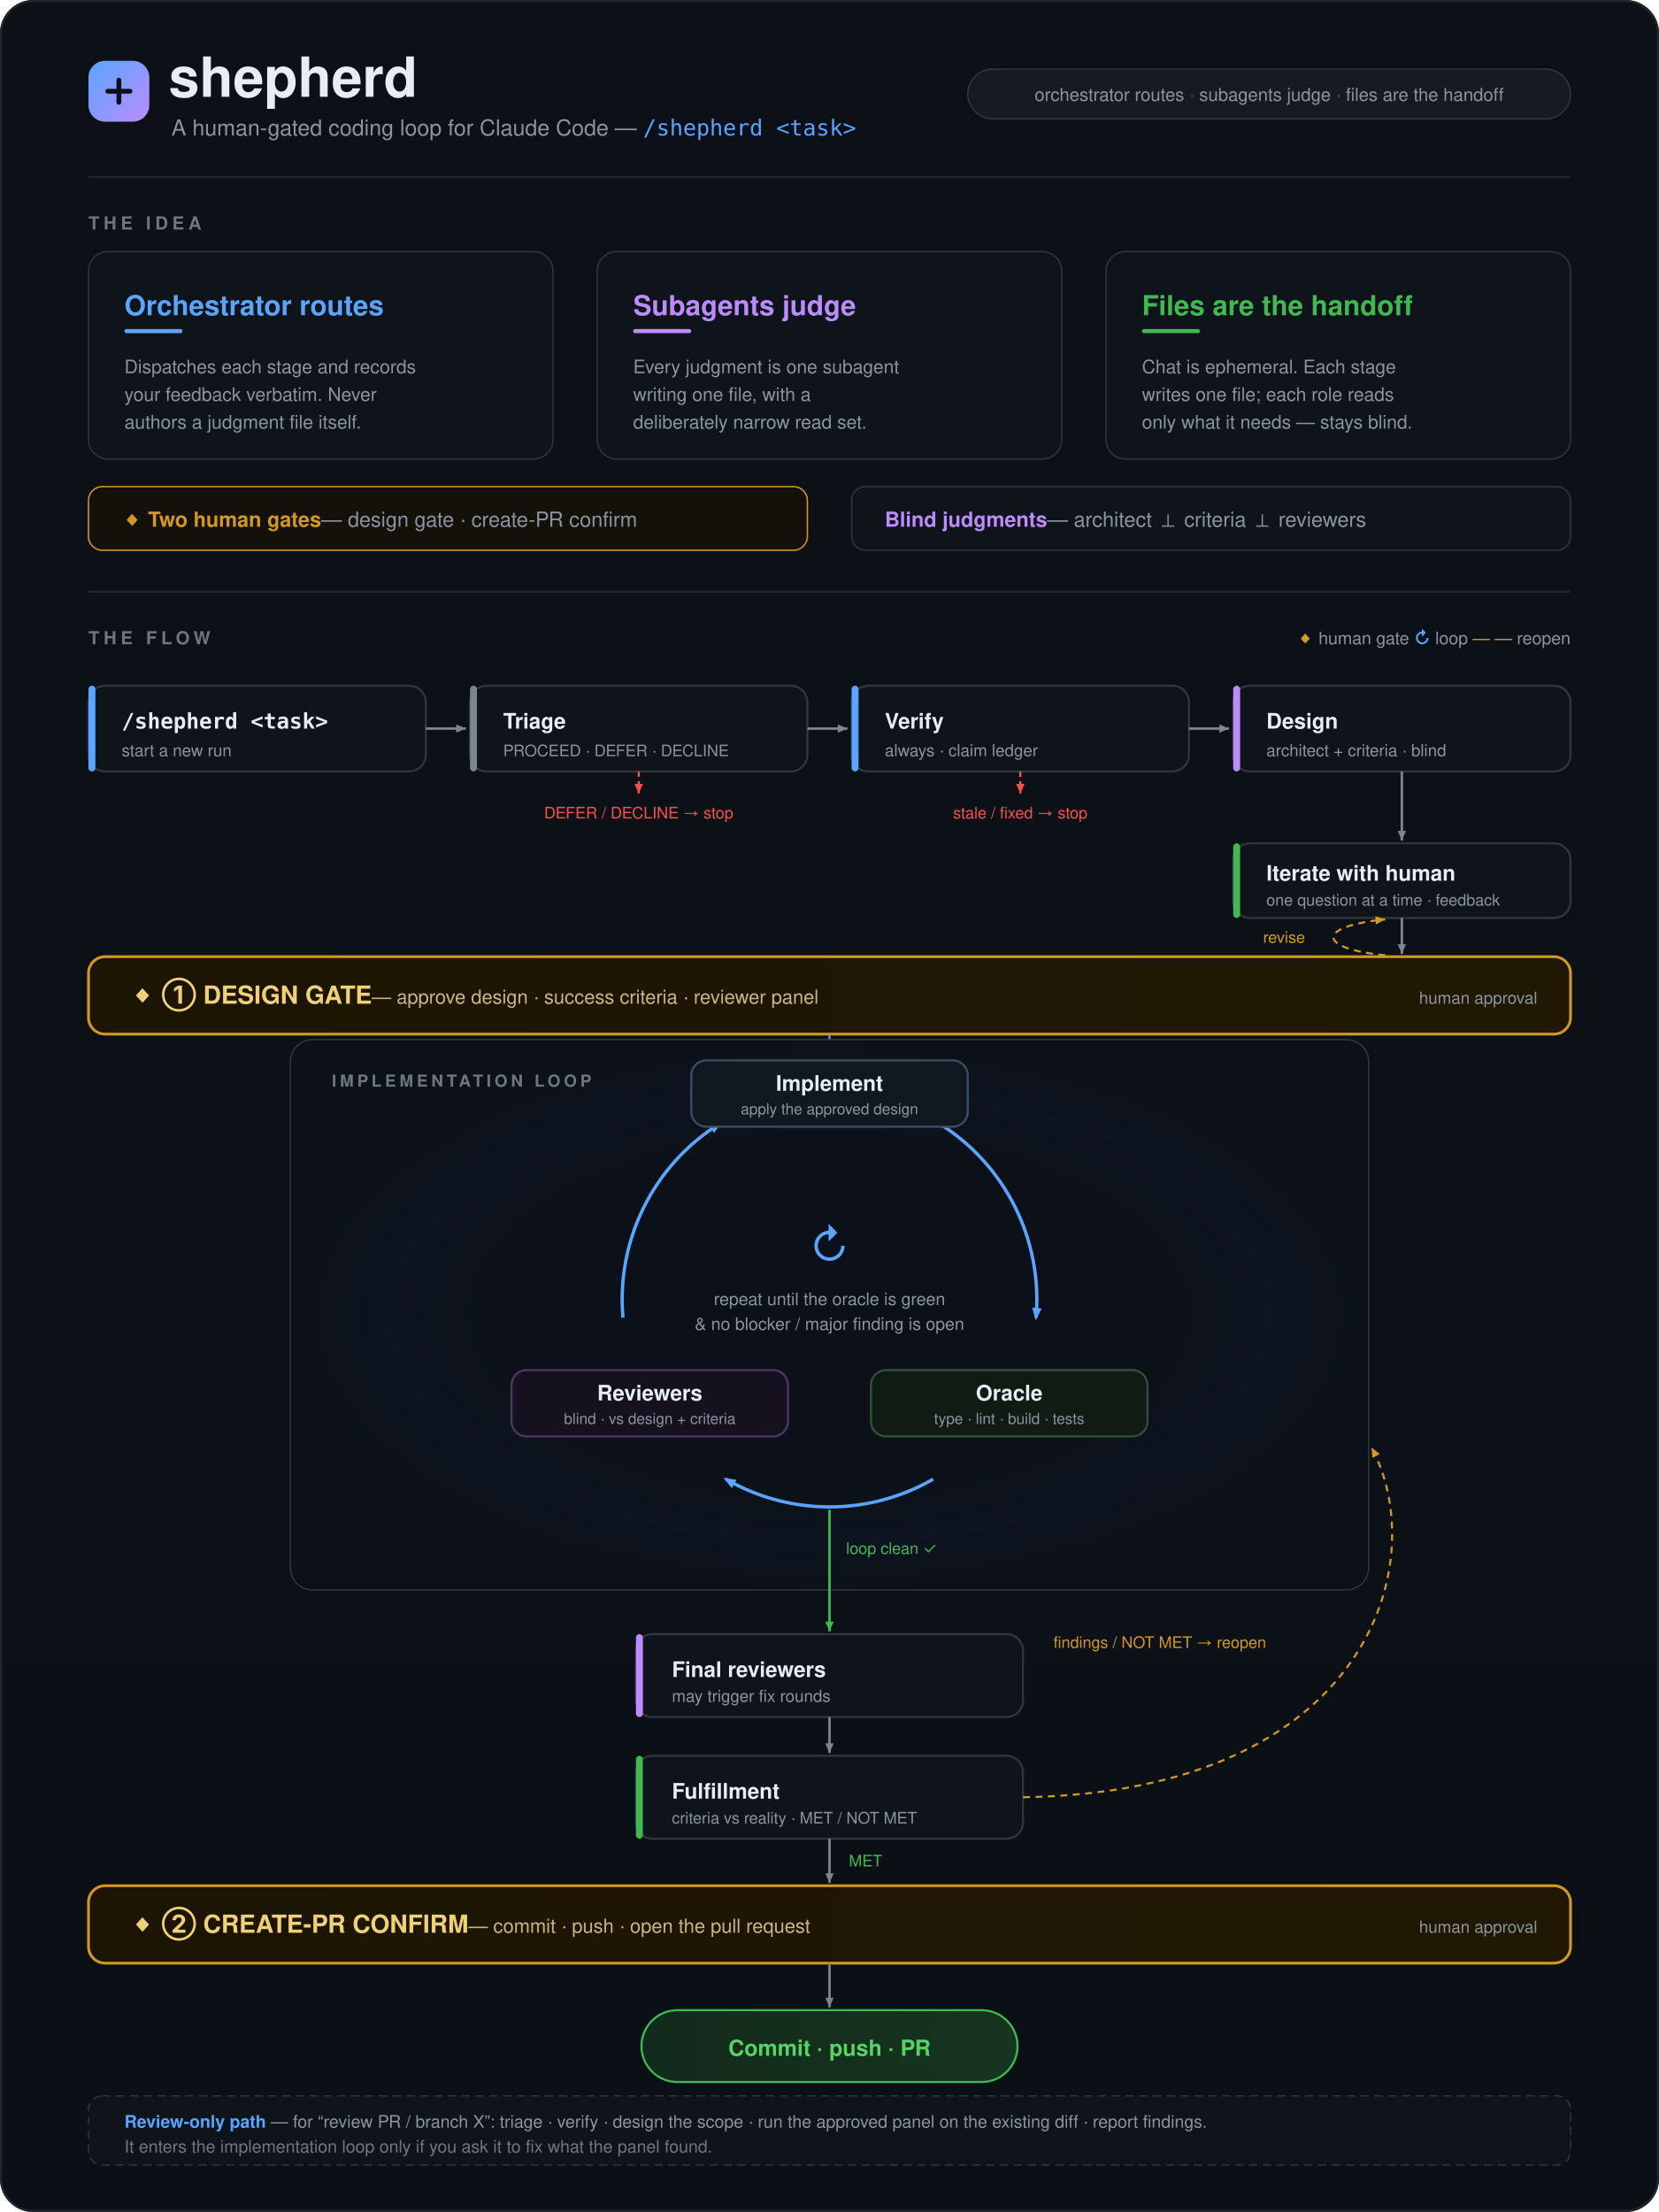
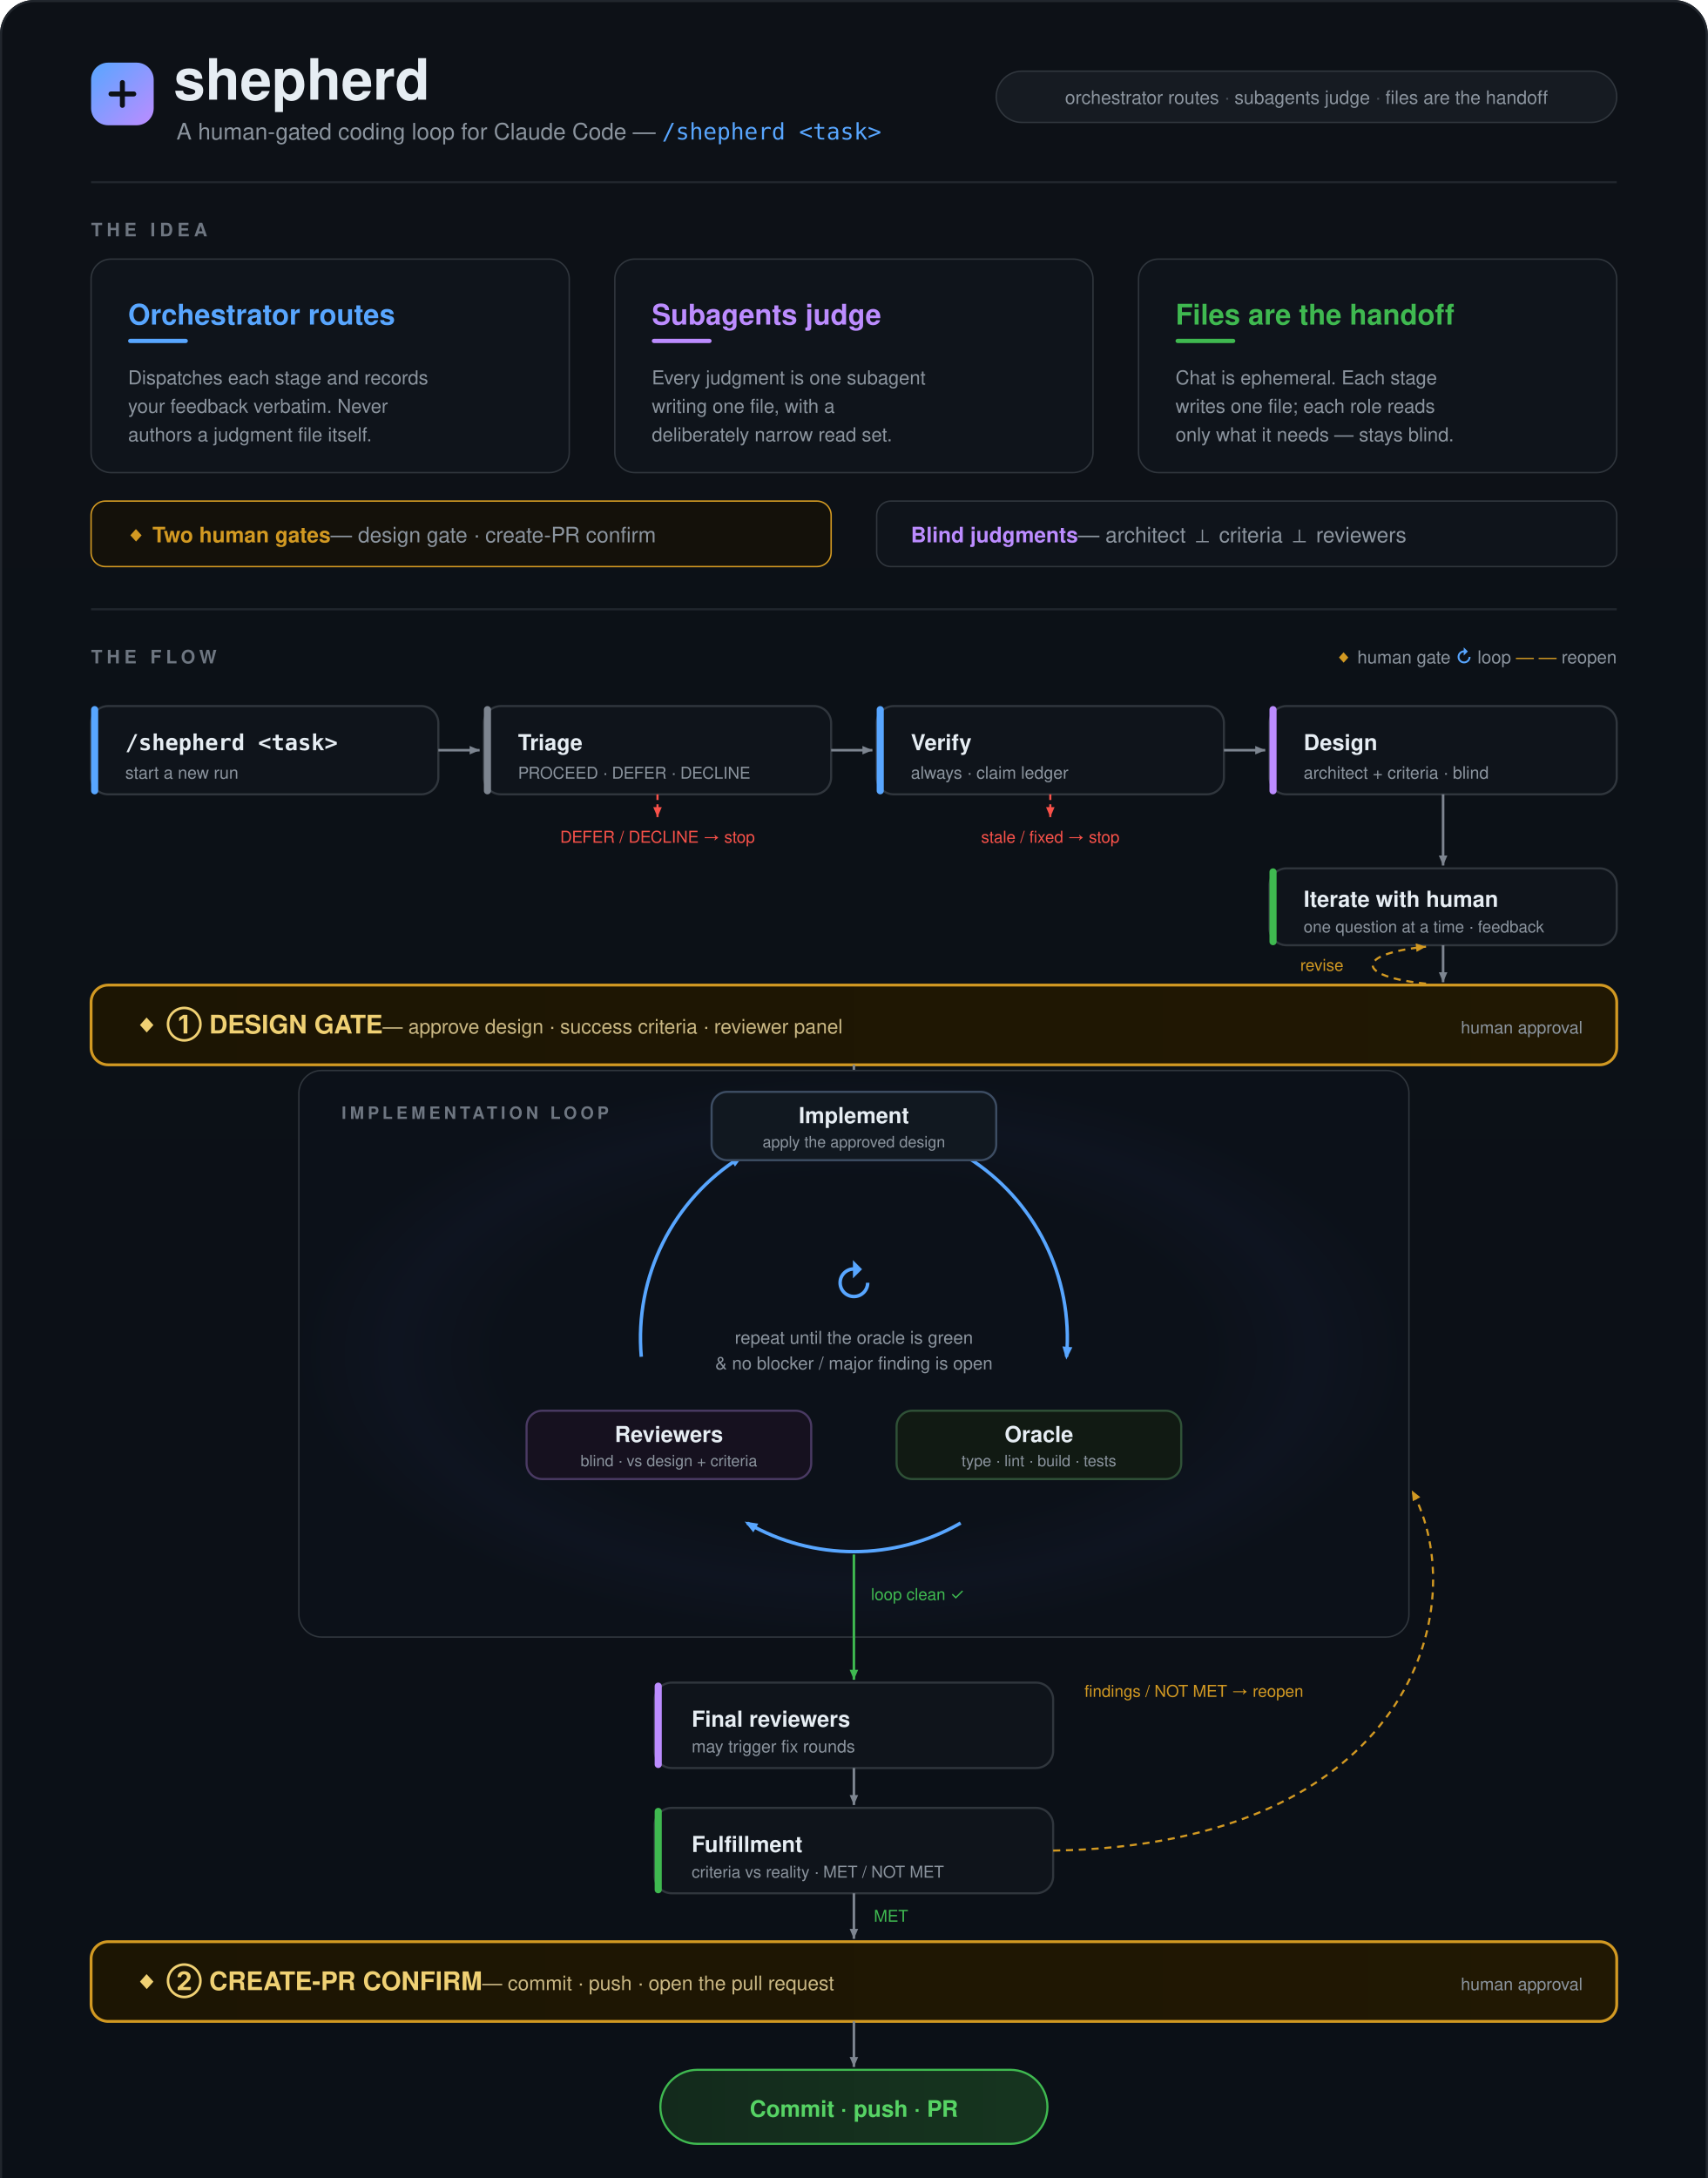
- <svg xmlns="http://www.w3.org/2000/svg" viewBox="0 0 1200 1600" font-family="'Segoe UI', -apple-system, BlinkMacSystemFont, Helvetica, Arial, sans-serif" role="img" aria-label="shepherd: a human-gated coding loop. The orchestrator routes, subagents judge, and files are the only handoff. The run flows from task through triage, verify, design, and human iteration to the design gate, then a cyclic implementation loop of implement, oracle, and reviewers that repeats until the oracle is green with no blocker or major finding, then final reviewers, fulfillment, and a create-PR confirm before commit. The two human gates are aligned full-width checkpoints.">
+ <svg xmlns="http://www.w3.org/2000/svg" viewBox="0 0 1200 1530" font-family="'Segoe UI', -apple-system, BlinkMacSystemFont, Helvetica, Arial, sans-serif" role="img" aria-label="shepherd: a human-gated coding loop. The orchestrator routes, subagents judge, and files are the only handoff. The run flows from task through triage, verify, design, and human iteration to the design gate, then a cyclic implementation loop of implement, oracle, and reviewers that repeats until the oracle is green with no blocker or major finding, then final reviewers, fulfillment, and a create-PR confirm before commit. The two human gates are aligned full-width checkpoints.">
  <defs>
    <linearGradient id="bg" x1="0" y1="0" x2="0" y2="1">
      <stop offset="0" stop-color="#0d1117" />
      <stop offset="1" stop-color="#0b1017" />
    </linearGradient>
    <linearGradient id="logo" x1="0" y1="0" x2="1" y2="1">
      <stop offset="0" stop-color="#58a6ff" />
      <stop offset="1" stop-color="#bc8cff" />
    </linearGradient>
    <linearGradient id="green" x1="0" y1="0" x2="1" y2="0">
      <stop offset="0" stop-color="#132a1c" />
      <stop offset="1" stop-color="#16351f" />
    </linearGradient>
    <linearGradient id="gate" x1="0" y1="0" x2="1" y2="0">
      <stop offset="0" stop-color="#1c1503" />
      <stop offset="1" stop-color="#211803" />
    </linearGradient>
    <radialGradient id="ring" cx="0.5" cy="0.5" r="0.5">
      <stop offset="0.62" stop-color="#0c1119" />
      <stop offset="0.82" stop-color="#0e1420" />
      <stop offset="1" stop-color="#0c1119" />
    </radialGradient>
    <marker id="ah" markerWidth="9" markerHeight="9" refX="7" refY="3" orient="auto" markerUnits="userSpaceOnUse">
      <path d="M0,0 L7,3 L0,6 Z" fill="#7d8590" />
    </marker>
    <marker id="ah-amber" markerWidth="9" markerHeight="9" refX="7" refY="3" orient="auto" markerUnits="userSpaceOnUse">
      <path d="M0,0 L7,3 L0,6 Z" fill="#d29922" />
    </marker>
    <marker id="ah-blue" markerWidth="11" markerHeight="11" refX="7" refY="3.5" orient="auto" markerUnits="userSpaceOnUse">
      <path d="M0,0 L9,3.5 L0,7 Z" fill="#58a6ff" />
    </marker>
    <marker id="ah-green" markerWidth="9" markerHeight="9" refX="7" refY="3" orient="auto" markerUnits="userSpaceOnUse">
      <path d="M0,0 L7,3 L0,6 Z" fill="#3fb950" />
    </marker>
    <marker id="ah-red" markerWidth="9" markerHeight="9" refX="7" refY="3" orient="auto" markerUnits="userSpaceOnUse">
      <path d="M0,0 L7,3 L0,6 Z" fill="#f85149" />
    </marker>
  </defs>
  <rect x="0" y="0" width="1200" height="1600" rx="24" fill="url(#bg)" />
  <rect x="0.75" y="0.75" width="1198.5" height="1598.5" rx="23.5" fill="none" stroke="#21262d" stroke-width="1.5" />
  <rect x="64" y="44" width="44" height="44" rx="12" fill="url(#logo)" />
  <path d="M78 66 h16 M86 58 v16" stroke="#0d1117" stroke-width="3.5" stroke-linecap="round" />
  <text x="122" y="70" font-size="40" font-weight="700" fill="#e6edf3">shepherd</text>
  <text x="124" y="98" font-size="16" fill="#8b949e">A human-gated coding loop for Claude Code — <tspan fill="#58a6ff" font-family="monospace">/shepherd &lt;task&gt;</tspan>
  </text>
  <rect x="700" y="50" width="436" height="36" rx="18" fill="#161b22" stroke="#30363d" />
  <text x="918" y="73" font-size="13" text-anchor="middle" fill="#8b949e">orchestrator routes <tspan fill="#484f58">·</tspan> subagents judge <tspan fill="#484f58">·</tspan> files are the handoff</text>
  <line x1="64" y1="128" x2="1136" y2="128" stroke="#21262d" stroke-width="1.5" />
  <text x="64" y="166" font-size="13" letter-spacing="3" font-weight="600" fill="#6e7681">THE IDEA</text>
  <rect x="64" y="182" width="336" height="150" rx="14" fill="#0f141b" stroke="#30363d" />
  <text x="90" y="228" font-size="20" font-weight="600" fill="#58a6ff">Orchestrator routes</text>
  <rect x="90" y="238" width="42" height="3" rx="1.5" fill="#58a6ff" />
  <text x="90" y="270" font-size="13.5" fill="#8b949e">Dispatches each stage and records</text>
  <text x="90" y="290" font-size="13.5" fill="#8b949e">your feedback verbatim. Never</text>
  <text x="90" y="310" font-size="13.5" fill="#8b949e">authors a judgment file itself.</text>
  <rect x="432" y="182" width="336" height="150" rx="14" fill="#0f141b" stroke="#30363d" />
  <text x="458" y="228" font-size="20" font-weight="600" fill="#bc8cff">Subagents judge</text>
  <rect x="458" y="238" width="42" height="3" rx="1.5" fill="#bc8cff" />
  <text x="458" y="270" font-size="13.5" fill="#8b949e">Every judgment is one subagent</text>
  <text x="458" y="290" font-size="13.5" fill="#8b949e">writing one file, with a</text>
  <text x="458" y="310" font-size="13.5" fill="#8b949e">deliberately narrow read set.</text>
  <rect x="800" y="182" width="336" height="150" rx="14" fill="#0f141b" stroke="#30363d" />
  <text x="826" y="228" font-size="20" font-weight="600" fill="#3fb950">Files are the handoff</text>
  <rect x="826" y="238" width="42" height="3" rx="1.5" fill="#3fb950" />
  <text x="826" y="270" font-size="13.5" fill="#8b949e">Chat is ephemeral. Each stage</text>
  <text x="826" y="290" font-size="13.5" fill="#8b949e">writes one file; each role reads</text>
  <text x="826" y="310" font-size="13.5" fill="#8b949e">only what it needs — stays blind.</text>
  <rect x="64" y="352" width="520" height="46" rx="10" fill="#14110a" stroke="#d29922" />
  <text x="88" y="381" font-size="15" font-weight="600" fill="#d29922">◆ Two human gates<tspan font-weight="400" fill="#8b949e">   —  design gate · create-PR confirm</tspan>
  </text>
  <rect x="616" y="352" width="520" height="46" rx="10" fill="#0f141b" stroke="#30363d" />
  <text x="640" y="381" font-size="15" font-weight="600" fill="#bc8cff">Blind judgments<tspan font-weight="400" fill="#8b949e">   —  architect ⊥ criteria ⊥ reviewers</tspan>
  </text>
  <line x1="64" y1="428" x2="1136" y2="428" stroke="#21262d" stroke-width="1.5" />
  <text x="64" y="466" font-size="13" letter-spacing="3" font-weight="600" fill="#6e7681">THE FLOW</text>
  <text x="1136" y="466" font-size="12.5" text-anchor="end" fill="#8b949e">
    <tspan fill="#d29922" font-weight="600">◆</tspan> human gate      <tspan fill="#58a6ff" font-weight="600">↻</tspan> loop      <tspan fill="#d29922">— —</tspan> reopen</text>
  <rect x="64" y="496" width="244" height="62" rx="12" fill="#0f141b" stroke="#30363d" stroke-width="1.5" />
  <rect x="64" y="496" width="5" height="62" rx="2.5" fill="#58a6ff" />
  <text x="88" y="527" font-size="15.5" font-weight="600" fill="#e6edf3" font-family="monospace">/shepherd &lt;task&gt;</text>
  <text x="88" y="547" font-size="12" fill="#8b949e">start a new run</text>
  <rect x="340" y="496" width="244" height="62" rx="12" fill="#0f141b" stroke="#30363d" stroke-width="1.5" />
  <rect x="340" y="496" width="5" height="62" rx="2.5" fill="#7d8590" />
  <text x="364" y="527" font-size="15.5" font-weight="600" fill="#e6edf3">Triage</text>
  <text x="364" y="547" font-size="11.5" fill="#8b949e">PROCEED · DEFER · DECLINE</text>
  <rect x="616" y="496" width="244" height="62" rx="12" fill="#0f141b" stroke="#30363d" stroke-width="1.5" />
  <rect x="616" y="496" width="5" height="62" rx="2.5" fill="#58a6ff" />
  <text x="640" y="527" font-size="15.5" font-weight="600" fill="#e6edf3">Verify</text>
  <text x="640" y="547" font-size="12" fill="#8b949e">always · claim ledger</text>
  <rect x="892" y="496" width="244" height="62" rx="12" fill="#0f141b" stroke="#30363d" stroke-width="1.5" />
  <rect x="892" y="496" width="5" height="62" rx="2.5" fill="#bc8cff" />
  <text x="916" y="527" font-size="15.5" font-weight="600" fill="#e6edf3">Design</text>
  <text x="916" y="547" font-size="12" fill="#8b949e">architect + criteria · blind</text>
  <line x1="308" y1="527" x2="337" y2="527" stroke="#7d8590" stroke-width="1.8" marker-end="url(#ah)" />
  <line x1="584" y1="527" x2="613" y2="527" stroke="#7d8590" stroke-width="1.8" marker-end="url(#ah)" />
  <line x1="860" y1="527" x2="889" y2="527" stroke="#7d8590" stroke-width="1.8" marker-end="url(#ah)" />
  <line x1="462" y1="558" x2="462" y2="574" stroke="#f85149" stroke-width="1.5" stroke-dasharray="4 3" marker-end="url(#ah-red)" />
  <text x="462" y="592" font-size="11.5" text-anchor="middle" fill="#f85149">DEFER / DECLINE → stop</text>
  <line x1="738" y1="558" x2="738" y2="574" stroke="#f85149" stroke-width="1.5" stroke-dasharray="4 3" marker-end="url(#ah-red)" />
  <text x="738" y="592" font-size="11.5" text-anchor="middle" fill="#f85149">stale / fixed → stop</text>
  <rect x="892" y="610" width="244" height="54" rx="12" fill="#0f141b" stroke="#30363d" stroke-width="1.5" />
  <rect x="892" y="610" width="5" height="54" rx="2.5" fill="#3fb950" />
  <text x="916" y="637" font-size="15.5" font-weight="600" fill="#e6edf3">Iterate with human</text>
  <text x="916" y="655" font-size="11.5" fill="#8b949e">one question at a time · feedback</text>
  <line x1="1014" y1="558" x2="1014" y2="608" stroke="#7d8590" stroke-width="1.8" marker-end="url(#ah)" />
  <line x1="1014" y1="664" x2="1014" y2="690" stroke="#7d8590" stroke-width="1.8" marker-end="url(#ah)" />
  <path d="M1002 691 C 952 686, 952 670, 1002 665" fill="none" stroke="#d29922" stroke-width="1.5" stroke-dasharray="5 4" marker-end="url(#ah-amber)" />
  <text x="944" y="682" font-size="11.5" text-anchor="end" fill="#d29922">revise</text>
  <rect x="64" y="692" width="1072" height="56" rx="12" fill="url(#gate)" stroke="#d29922" stroke-width="2" />
  <text x="94" y="726" font-size="18" font-weight="700" fill="#f0d174">◆ ①  DESIGN GATE<tspan font-size="14" font-weight="400" fill="#c9b783">    —  approve design · success criteria · reviewer panel</tspan>
  </text>
  <text x="1112" y="726" font-size="12" text-anchor="end" fill="#8b949e">human approval</text>
  <line x1="600" y1="748" x2="600" y2="766" stroke="#7d8590" stroke-width="1.8" marker-end="url(#ah)" />
  <rect x="210" y="752" width="780" height="398" rx="16" fill="url(#ring)" stroke="#30363d" />
  <text x="240" y="786" font-size="12" letter-spacing="2.5" font-weight="600" fill="#6e7681">IMPLEMENTATION LOOP</text>
  <path d="M679.5 812.8 A150 150 0 0 1 749.4 953.1" fill="none" stroke="#58a6ff" stroke-width="2.4" marker-end="url(#ah-blue)" />
  <path d="M675 1069.9 A150 150 0 0 1 525 1069.9" fill="none" stroke="#58a6ff" stroke-width="2.4" marker-end="url(#ah-blue)" />
  <path d="M450.6 953.1 A150 150 0 0 1 520.5 812.8" fill="none" stroke="#58a6ff" stroke-width="2.4" marker-end="url(#ah-blue)" />
  <text x="600" y="912" font-size="30" text-anchor="middle" fill="#58a6ff">↻</text>
  <text x="600" y="944" font-size="12.5" text-anchor="middle" fill="#8b949e">repeat until the oracle is green</text>
  <text x="600" y="962" font-size="12.5" text-anchor="middle" fill="#8b949e">&amp; no blocker / major finding is open</text>
  <rect x="500" y="767" width="200" height="48" rx="11" fill="#111820" stroke="#3d4d63" stroke-width="1.5" />
  <text x="600" y="789" font-size="15.5" font-weight="600" text-anchor="middle" fill="#e6edf3">Implement</text>
  <text x="600" y="806" font-size="11" text-anchor="middle" fill="#8b949e">apply the approved design</text>
  <rect x="630" y="991" width="200" height="48" rx="11" fill="#111a13" stroke="#2f5137" stroke-width="1.5" />
  <text x="730" y="1013" font-size="15.5" font-weight="600" text-anchor="middle" fill="#e6edf3">Oracle</text>
  <text x="730" y="1030" font-size="11" text-anchor="middle" fill="#8b949e">type · lint · build · tests</text>
  <rect x="370" y="991" width="200" height="48" rx="11" fill="#16111f" stroke="#4a3a63" stroke-width="1.5" />
  <text x="470" y="1013" font-size="15.5" font-weight="600" text-anchor="middle" fill="#e6edf3">Reviewers</text>
  <text x="470" y="1030" font-size="11" text-anchor="middle" fill="#8b949e">blind · vs design + criteria</text>
  <line x1="600" y1="1092" x2="600" y2="1180" stroke="#3fb950" stroke-width="1.8" marker-end="url(#ah-green)" />
  <text x="612" y="1124" font-size="11.5" fill="#3fb950">loop clean ✓</text>
  <rect x="460" y="1182" width="280" height="60" rx="12" fill="#0f141b" stroke="#30363d" stroke-width="1.5" />
  <rect x="460" y="1182" width="5" height="60" rx="2.5" fill="#bc8cff" />
  <text x="486" y="1213" font-size="15.5" font-weight="600" fill="#e6edf3">Final reviewers</text>
  <text x="486" y="1231" font-size="12" fill="#8b949e">may trigger fix rounds</text>
  <line x1="600" y1="1242" x2="600" y2="1268" stroke="#7d8590" stroke-width="1.8" marker-end="url(#ah)" />
  <rect x="460" y="1270" width="280" height="60" rx="12" fill="#0f141b" stroke="#30363d" stroke-width="1.5" />
  <rect x="460" y="1270" width="5" height="60" rx="2.5" fill="#3fb950" />
  <text x="486" y="1301" font-size="15.5" font-weight="600" fill="#e6edf3">Fulfillment</text>
  <text x="486" y="1319" font-size="11.5" fill="#8b949e">criteria vs reality · MET / NOT MET</text>
  <path d="M740 1300 C 992 1296, 1036 1128, 992 1047" fill="none" stroke="#d29922" stroke-width="1.5" stroke-dasharray="5 4" marker-end="url(#ah-amber)" />
  <text x="762" y="1192" font-size="11.5" fill="#d29922">findings / NOT MET → reopen</text>
  <line x1="600" y1="1330" x2="600" y2="1362" stroke="#7d8590" stroke-width="1.8" marker-end="url(#ah)" />
  <text x="614" y="1350" font-size="11.5" fill="#3fb950">MET</text>
  <rect x="64" y="1364" width="1072" height="56" rx="12" fill="url(#gate)" stroke="#d29922" stroke-width="2" />
  <text x="94" y="1398" font-size="18" font-weight="700" fill="#f0d174">◆ ②  CREATE-PR CONFIRM<tspan font-size="14" font-weight="400" fill="#c9b783">    —  commit · push · open the pull request</tspan>
  </text>
  <text x="1112" y="1398" font-size="12" text-anchor="end" fill="#8b949e">human approval</text>
  <line x1="600" y1="1420" x2="600" y2="1452" stroke="#7d8590" stroke-width="1.8" marker-end="url(#ah)" />
  <rect x="464" y="1454" width="272" height="52" rx="26" fill="url(#green)" stroke="#3fb950" stroke-width="1.5" />
  <text x="600" y="1487" font-size="16" font-weight="600" text-anchor="middle" fill="#56d364">Commit · push · PR</text>
-   <rect x="64" y="1516" width="1072" height="50" rx="10" fill="#0f141b" stroke="#30363d" stroke-dasharray="6 4" />
-   <text x="90" y="1539" font-size="12.5" fill="#8b949e">
-     <tspan font-weight="600" fill="#58a6ff">Review-only path</tspan>  —  for “review PR / branch X”: triage · verify · design the scope · run the approved panel on the existing diff · report findings.</text>
-   <text x="90" y="1557" font-size="12.5" fill="#6e7681">It enters the implementation loop only if you ask it to fix what the panel found.</text>
</svg>
